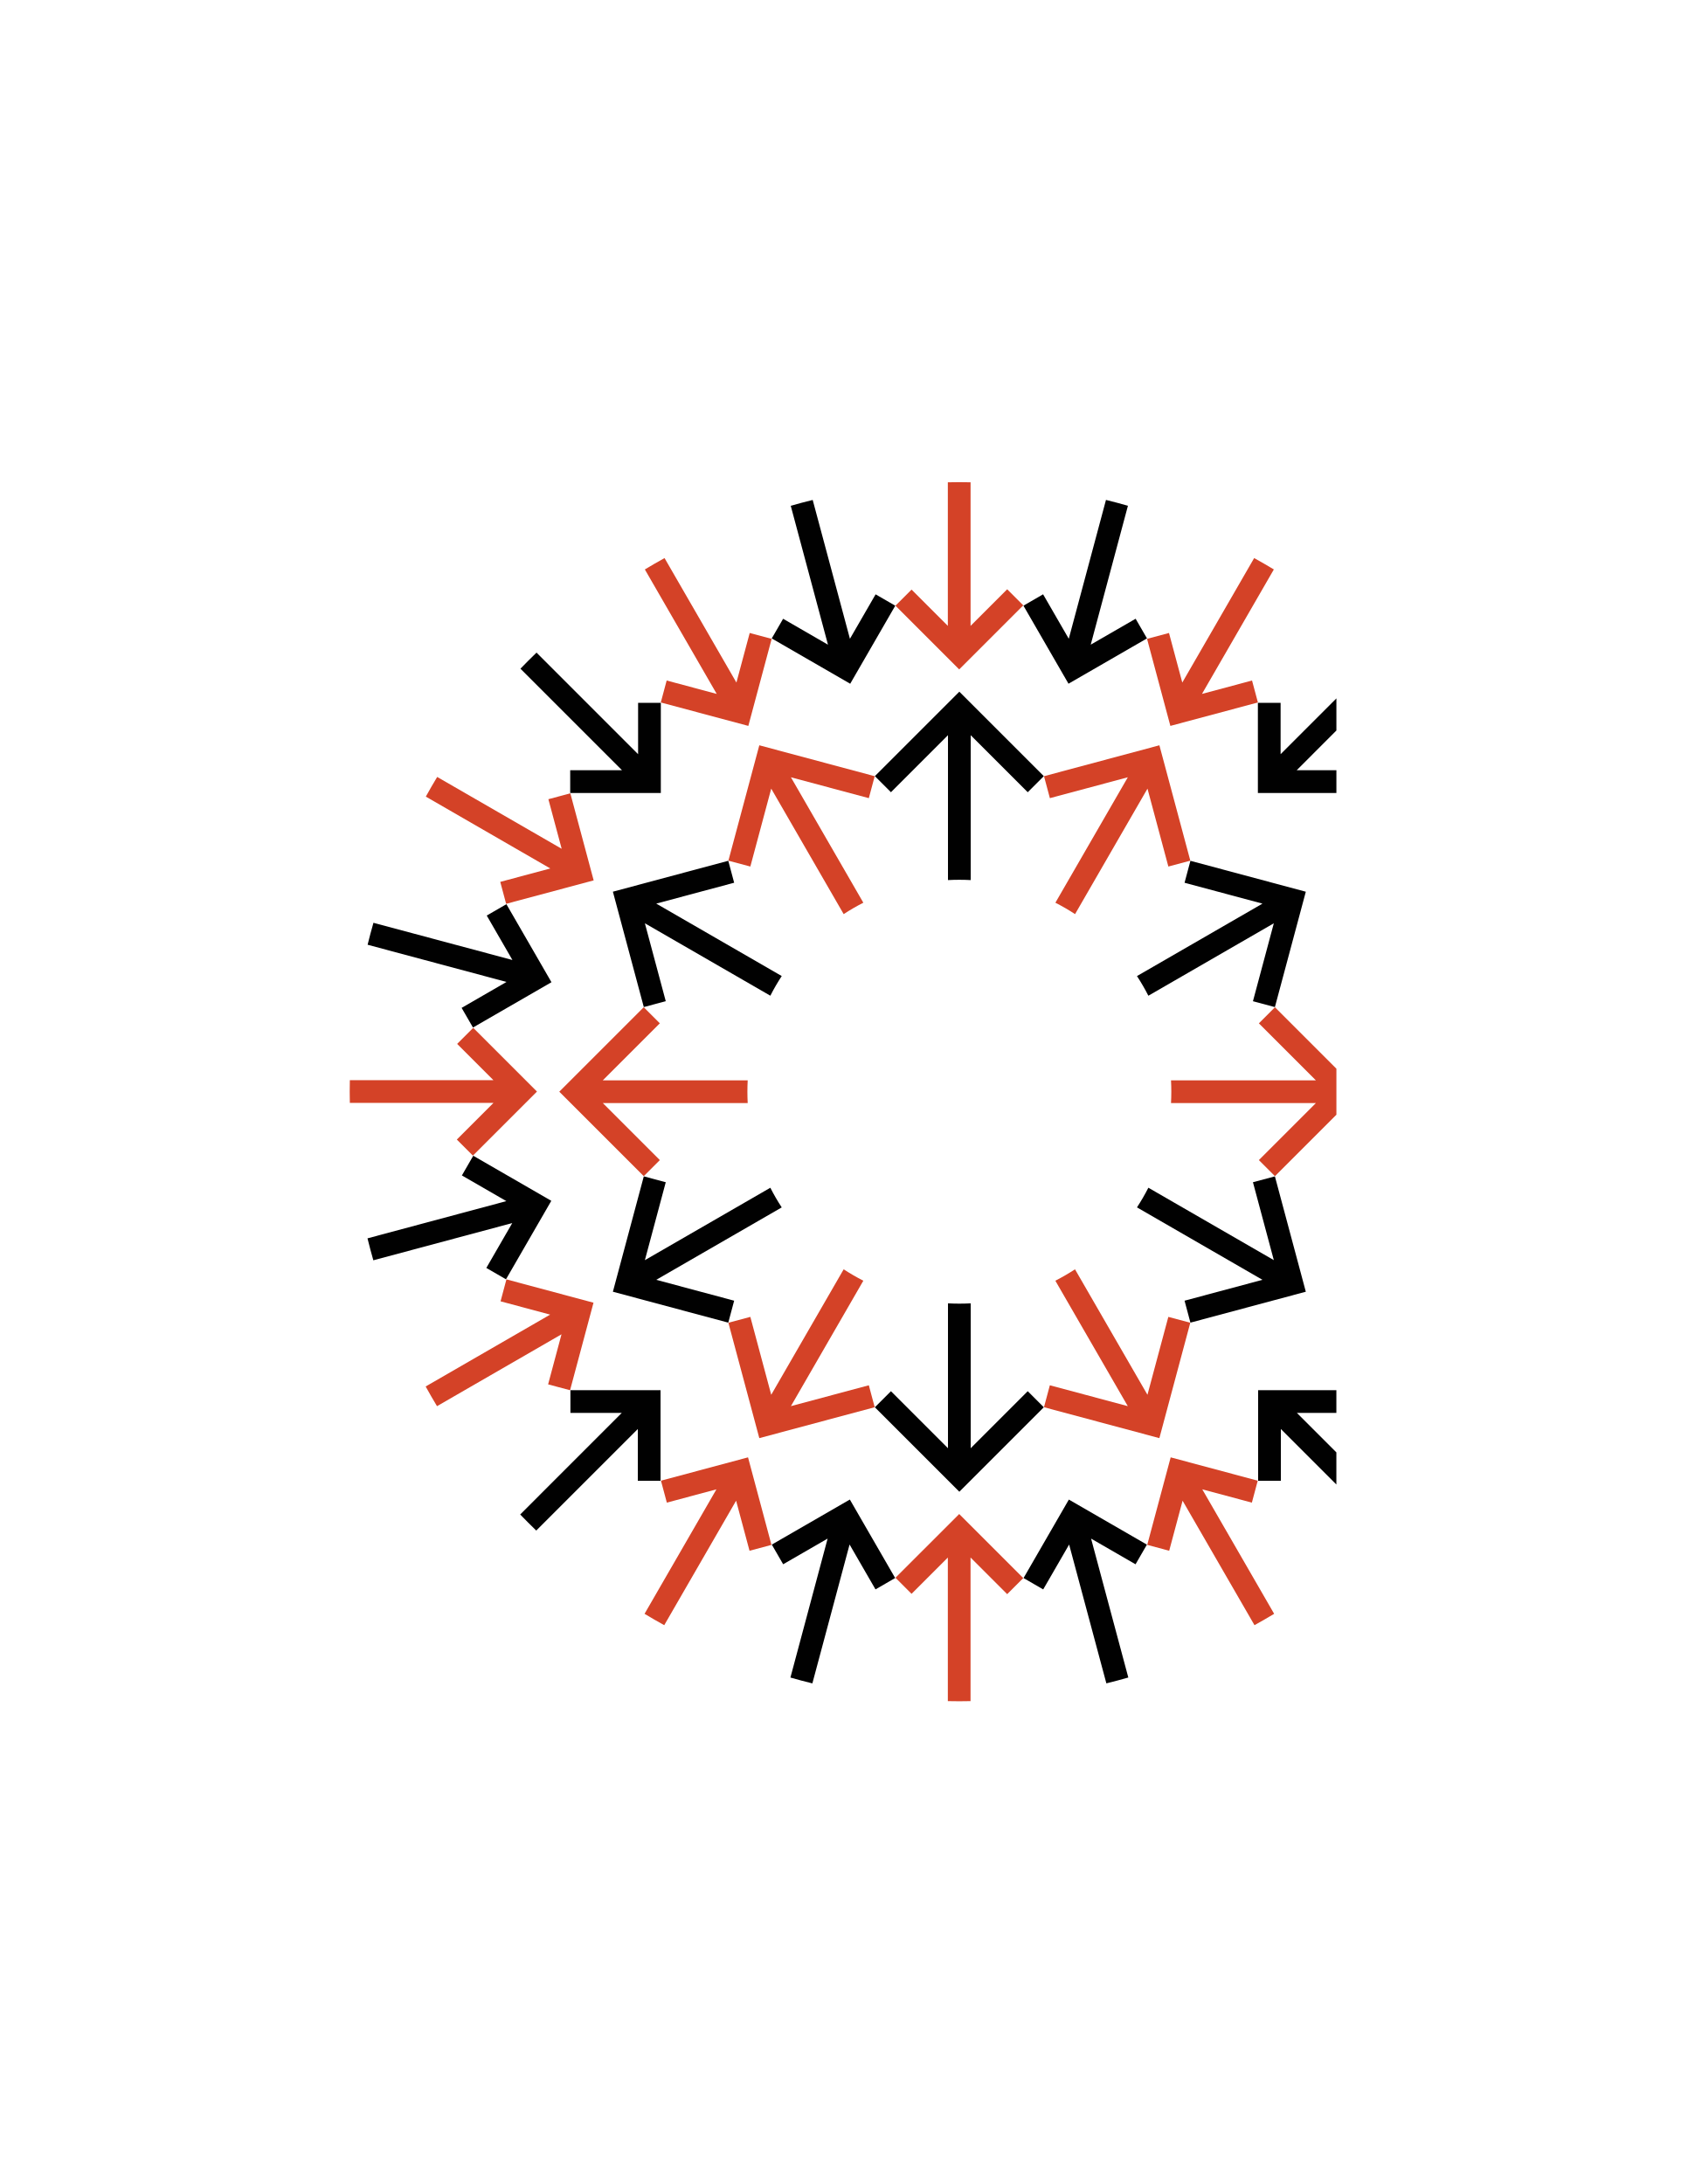
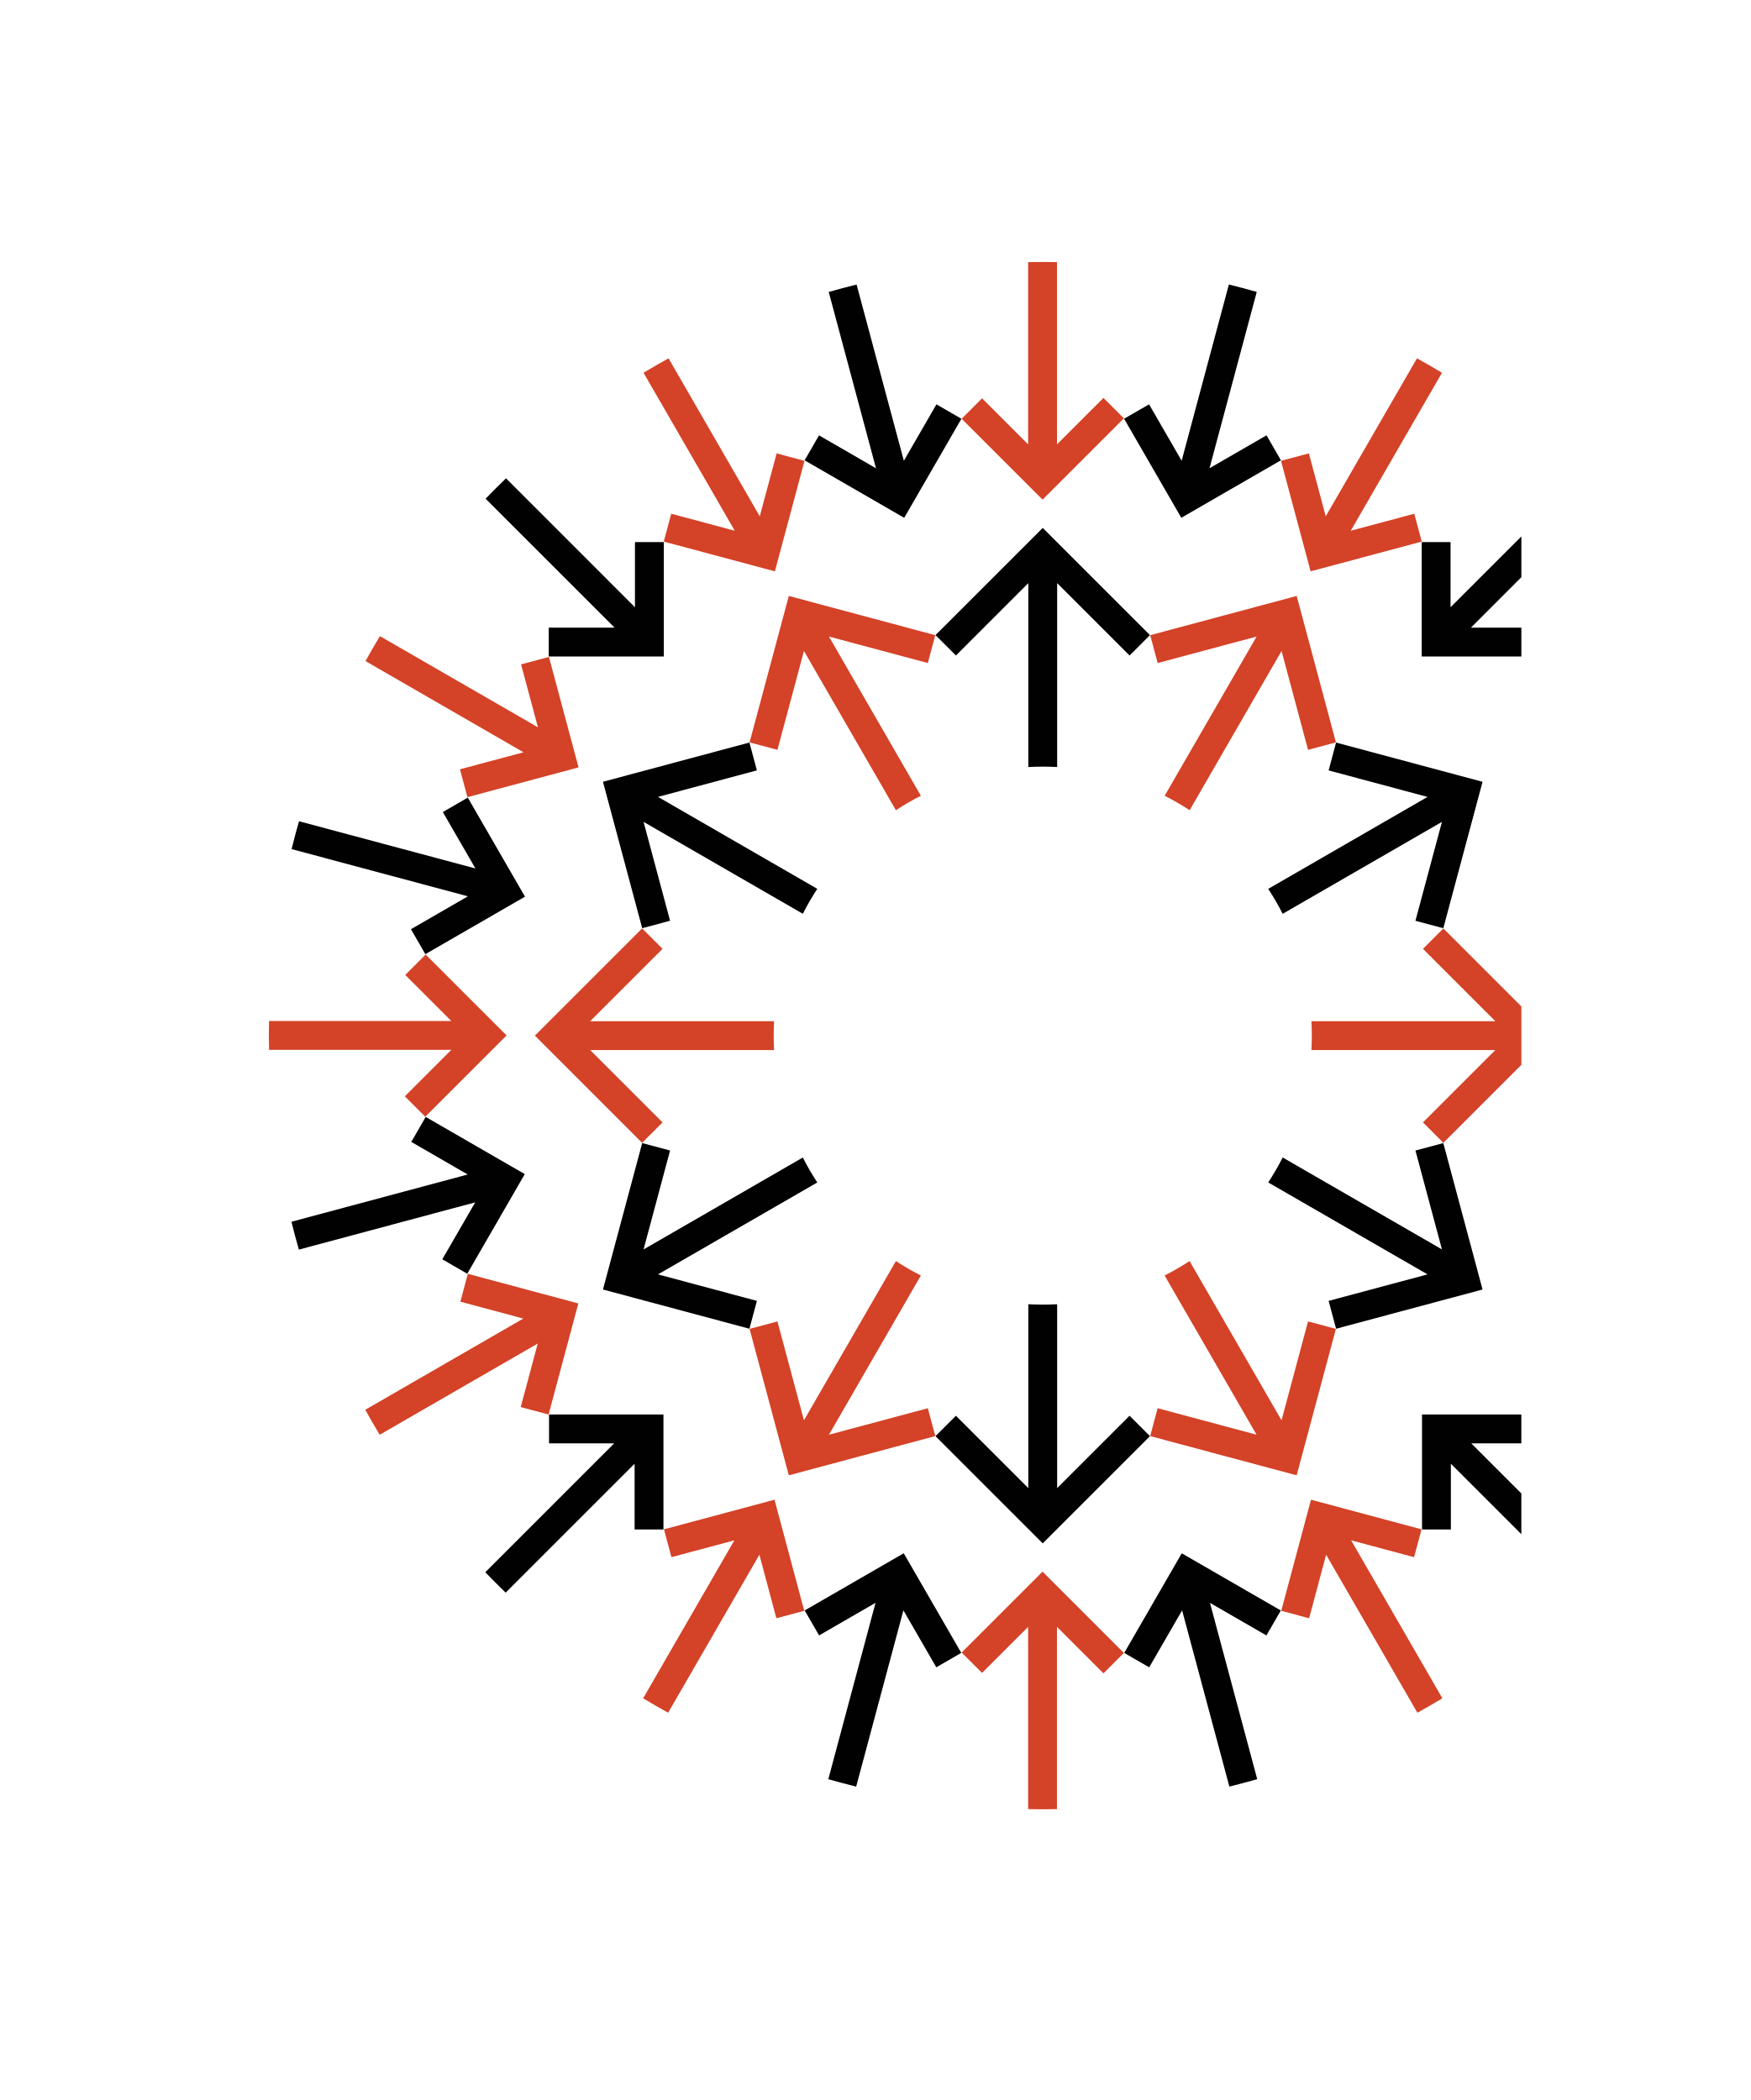
- <svg xmlns="http://www.w3.org/2000/svg" version="1.1" id="Layer_1" x="0px" y="0px" viewBox="0 0 612 792" style="enable-background:new 0 0 612 792;" xml:space="preserve">
+ <svg xmlns="http://www.w3.org/2000/svg" version="1.1" id="Layer_1" x="0px" y="0px" viewBox="50 100 500 600" style="enable-background:new 0 0 550 792;" xml:space="preserve">
  <style type="text/css">
    .st0 { fill-rule:evenodd; clip-rule:evenodd; fill:#010101; }
    .st1 { fill-rule:evenodd; clip-rule:evenodd; fill:#D44227; }

    @keyframes pulse {
        0% { transform: scale(1); opacity: 1; }
        50% { transform: scale(1.02); opacity: 0.95; }
        100% { transform: scale(1); opacity: 1; }
    }

    .pulse-group {
        animation: pulse 1.4s ease-in-out infinite;
        transform-origin: 50% 50%;
    }
</style>
  <g class="pulse-group">
    <path class="st0" d="M351.97,266.61l20.68,20.68l5.83-5.83l-30.63-30.63l-30.63,30.63l5.83,5.83l20.68-20.68v52.54c1.36-0.07,2.74-0.11,4.12-0.11c1.38,0,2.76,0.04,4.12,0.11V266.61z M351.97,525.18l20.68-20.68l5.83,5.83l-30.63,30.63l-30.63-30.63l5.83-5.83l20.68,20.68v-52.54c1.36,0.07,2.74,0.11,4.12,0.11c1.38,0,2.76-0.04,4.12-0.11V525.18z" />
    <path class="st1" d="M416.07,285.99l7.57,28.25l7.96-2.13l-11.21-41.84l-41.84,11.21l2.13,7.96l28.26-7.57l-26.26,45.49c2.46,1.25,4.84,2.63,7.13,4.13L416.07,285.99z M286.78,509.92l28.25-7.57l2.13,7.96l-41.84,11.21l-11.21-41.84l7.96-2.13l7.57,28.25l26.27-45.5c2.3,1.5,4.67,2.88,7.13,4.13L286.78,509.92z" />
    <path class="st0" d="M461.88,334.82l-7.57,28.26l7.96,2.13l11.21-41.84l-41.84-11.21l-2.13,7.96l28.25,7.57l-45.5,26.27c1.5,2.3,2.88,4.67,4.13,7.13L461.88,334.82z M237.95,464.11l28.25,7.57l-2.13,7.96l-41.84-11.21l11.21-41.84l7.96,2.13l-7.57,28.26l45.49-26.26c1.25,2.46,2.63,4.84,4.13,7.13L237.95,464.11z" />
    <path class="st1" d="M477.14,400.01l-20.68,20.68l5.83,5.83l22.28-22.28v-16.69l-22.28-22.28l-5.83,5.83l20.68,20.68H424.6c0.07,1.36,0.11,2.74,0.11,4.12c0,1.38-0.04,2.76-0.11,4.12H477.14z M218.57,400.01l20.68,20.68l-5.83,5.83l-30.63-30.63l30.63-30.63l5.83,5.83l-20.68,20.68h52.54c-0.07,1.36-0.11,2.74-0.11,4.12c0,1.38,0.04,2.76,0.11,4.12H218.57z" />
    <path class="st0" d="M457.76,464.11l-28.25,7.57l2.13,7.96l41.84-11.21l-11.21-41.84l-7.96,2.13l7.57,28.25l-45.49-26.26c-1.25,2.46-2.63,4.83-4.13,7.13L457.76,464.11z M233.83,334.82l7.57,28.25l-7.96,2.13l-11.21-41.84l41.84-11.21l2.13,7.96l-28.25,7.57l45.5,26.27c-1.5,2.3-2.88,4.67-4.13,7.13L233.83,334.82z" />
    <path class="st1" d="M408.93,509.92l-28.26-7.57l-2.13,7.96l41.84,11.21l11.21-41.84l-7.96-2.13l-7.57,28.25l-26.27-45.5c-2.3,1.5-4.67,2.88-7.13,4.13L408.93,509.92z M279.64,285.99l-7.57,28.25l-7.96-2.13l11.21-41.84l41.84,11.21l-2.13,7.96l-28.25-7.57l26.26,45.49c-2.46,1.25-4.84,2.63-7.13,4.13L279.64,285.99z" />
    <path class="st1" d="M351.91,226.98l13.29-13.29l5.83,5.83l-23.23,23.23l-23.11-23.11l5.83-5.83l13.16,13.16V174.9c1.39-0.03,2.78-0.05,4.18-0.05c1.36,0,2.71,0.03,4.06,0.05V226.98z M343.67,616.89c1.39,0.03,2.78,0.05,4.18,0.05c1.36,0,2.71-0.03,4.06-0.05v-52.08l13.29,13.29l5.83-5.83l-23.23-23.23l-23.11,23.11l5.83,5.83l13.16-13.16V616.89z" />
    <path class="st0" d="M395.49,233.78l16.28-9.4l4.12,7.13l-28.46,16.43l-16.34-28.3l7.13-4.12l9.31,16.12l13.49-50.35c2.67,0.66,5.33,1.36,7.96,2.12L395.49,233.78z M286.6,608.34c2.63,0.76,5.29,1.46,7.96,2.12l13.49-50.36l9.4,16.27l7.13-4.12l-16.43-28.46l-28.3,16.34l4.12,7.13l16.12-9.31L286.6,608.34z" />
    <path class="st1" d="M435.83,251.64l18.15-4.86l2.13,7.96l-31.74,8.5l-8.46-31.57l7.96-2.13l4.82,17.98l26.06-45.14c2.41,1.33,4.79,2.7,7.14,4.12L435.83,251.64z M233.71,585.23c2.35,1.42,4.73,2.79,7.14,4.12l26.06-45.14l4.86,18.15l7.96-2.13l-8.5-31.74l-31.57,8.46l2.13,7.96l17.98-4.82L233.71,585.23z" />
    <path class="st0" d="M470.17,279.32h14.4v8.24H456.1v-32.68l8.24,0v18.61l20.23-20.23v11.65L470.17,279.32z M188.62,549.21c1.91,1.98,3.85,3.92,5.82,5.83l36.83-36.83V537h8.24v-32.86l-32.68,0l0,8.24l18.61,0L188.62,549.21z" />
    <path class="st1" d="M154.34,502.79c1.33,2.41,2.7,4.79,4.12,7.14l45.14-26.06l-4.86,18.15l7.96,2.13l8.5-31.74l-31.57-8.46l-2.13,7.96l17.98,4.82L154.34,502.79z" />
    <path class="st0" d="M133.25,449.07c0.66,2.67,1.36,5.33,2.12,7.96l50.37-13.5l-9.4,16.27l7.13,4.12l16.43-28.46l-28.3-16.34l-4.12,7.14l16.12,9.31L133.25,449.07z" />
    <path class="st1" d="M126.85,391.71c-0.03,1.39-0.05,2.78-0.05,4.18c0,1.36,0.03,2.71,0.05,4.06l52.08,0l-13.29,13.29l5.83,5.83l23.23-23.23l-23.11-23.11l-5.83,5.83l13.16,13.16L126.85,391.71z" />
    <path class="st0" d="M135.41,334.64c-0.76,2.63-1.46,5.29-2.12,7.96l50.36,13.49l-16.27,9.4l4.12,7.13l28.46-16.43l-16.34-28.3l-7.13,4.12l9.31,16.12L135.41,334.64z" />
    <path class="st1" d="M158.52,281.75c-1.42,2.35-2.79,4.73-4.12,7.13l45.14,26.06l-18.15,4.86l2.13,7.96l31.74-8.5l-8.46-31.57l-7.96,2.13l4.82,17.98L158.52,281.75z" />
    <path class="st0" d="M464.43,518.21l0,18.79h-8.24v-32.86l28.37,0v8.24h-14.31l14.31,14.31v11.65L464.43,518.21z M194.54,236.66c-1.98,1.91-3.92,3.85-5.83,5.83l36.83,36.83l-18.79,0v8.24h32.86l0-32.68l-8.24,0v18.62L194.54,236.66z" />
    <path class="st1" d="M428.8,544.21l-4.86,18.15l-7.96-2.13l8.5-31.74l31.57,8.46l-2.13,7.96l-17.98-4.82L462,585.23c-2.35,1.42-4.73,2.79-7.13,4.12L428.8,544.21z M240.96,202.38c-2.41,1.33-4.79,2.7-7.14,4.12l26.06,45.14l-18.15-4.86l-2.13,7.96l31.74,8.5l8.46-31.57l-7.96-2.13l-4.82,17.98L240.96,202.38z" />
    <path class="st0" d="M387.66,560.11l-9.4,16.27l-7.13-4.12l16.43-28.46l28.3,16.34l-4.12,7.13l-16.12-9.31l13.5,50.37c-2.63,0.76-5.29,1.46-7.96,2.12L387.66,560.11z M294.68,181.3c-2.67,0.66-5.33,1.36-7.96,2.12l13.5,50.37l-16.27-9.4l-4.12,7.13l28.45,16.43l16.34-28.3l-7.13-4.12l-9.31,16.12L294.68,181.3z" />
  </g>
</svg>
